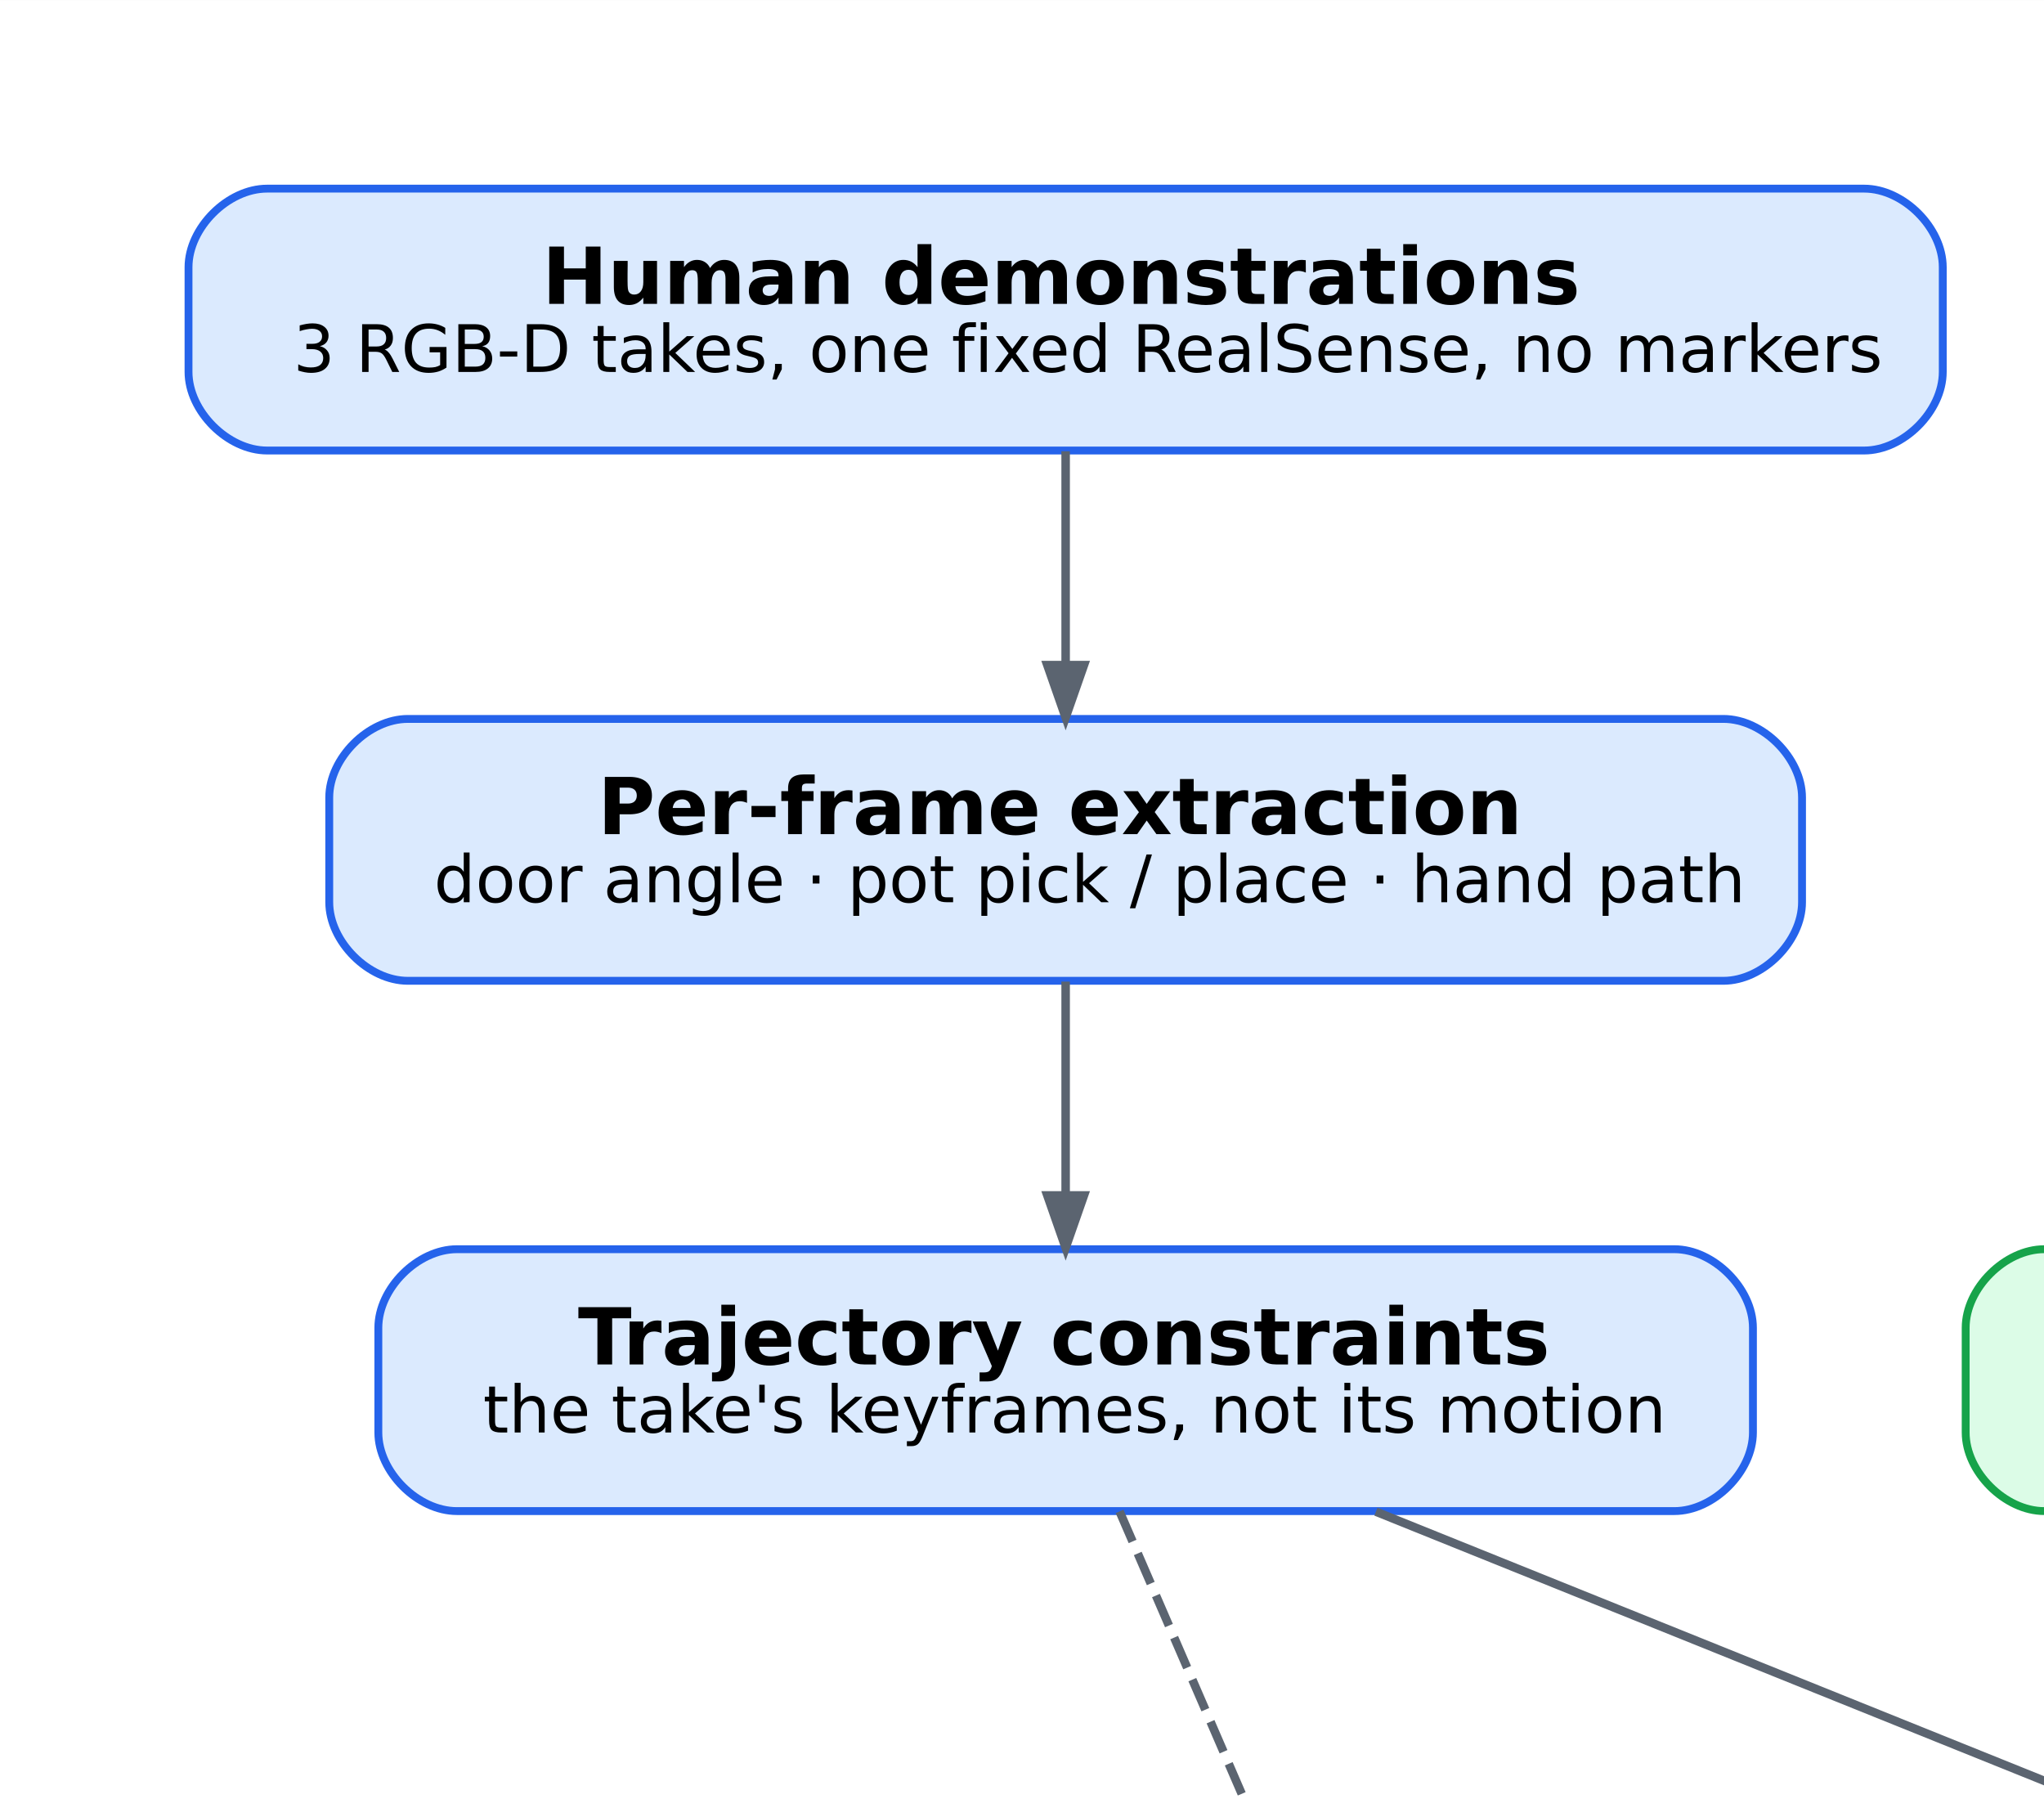
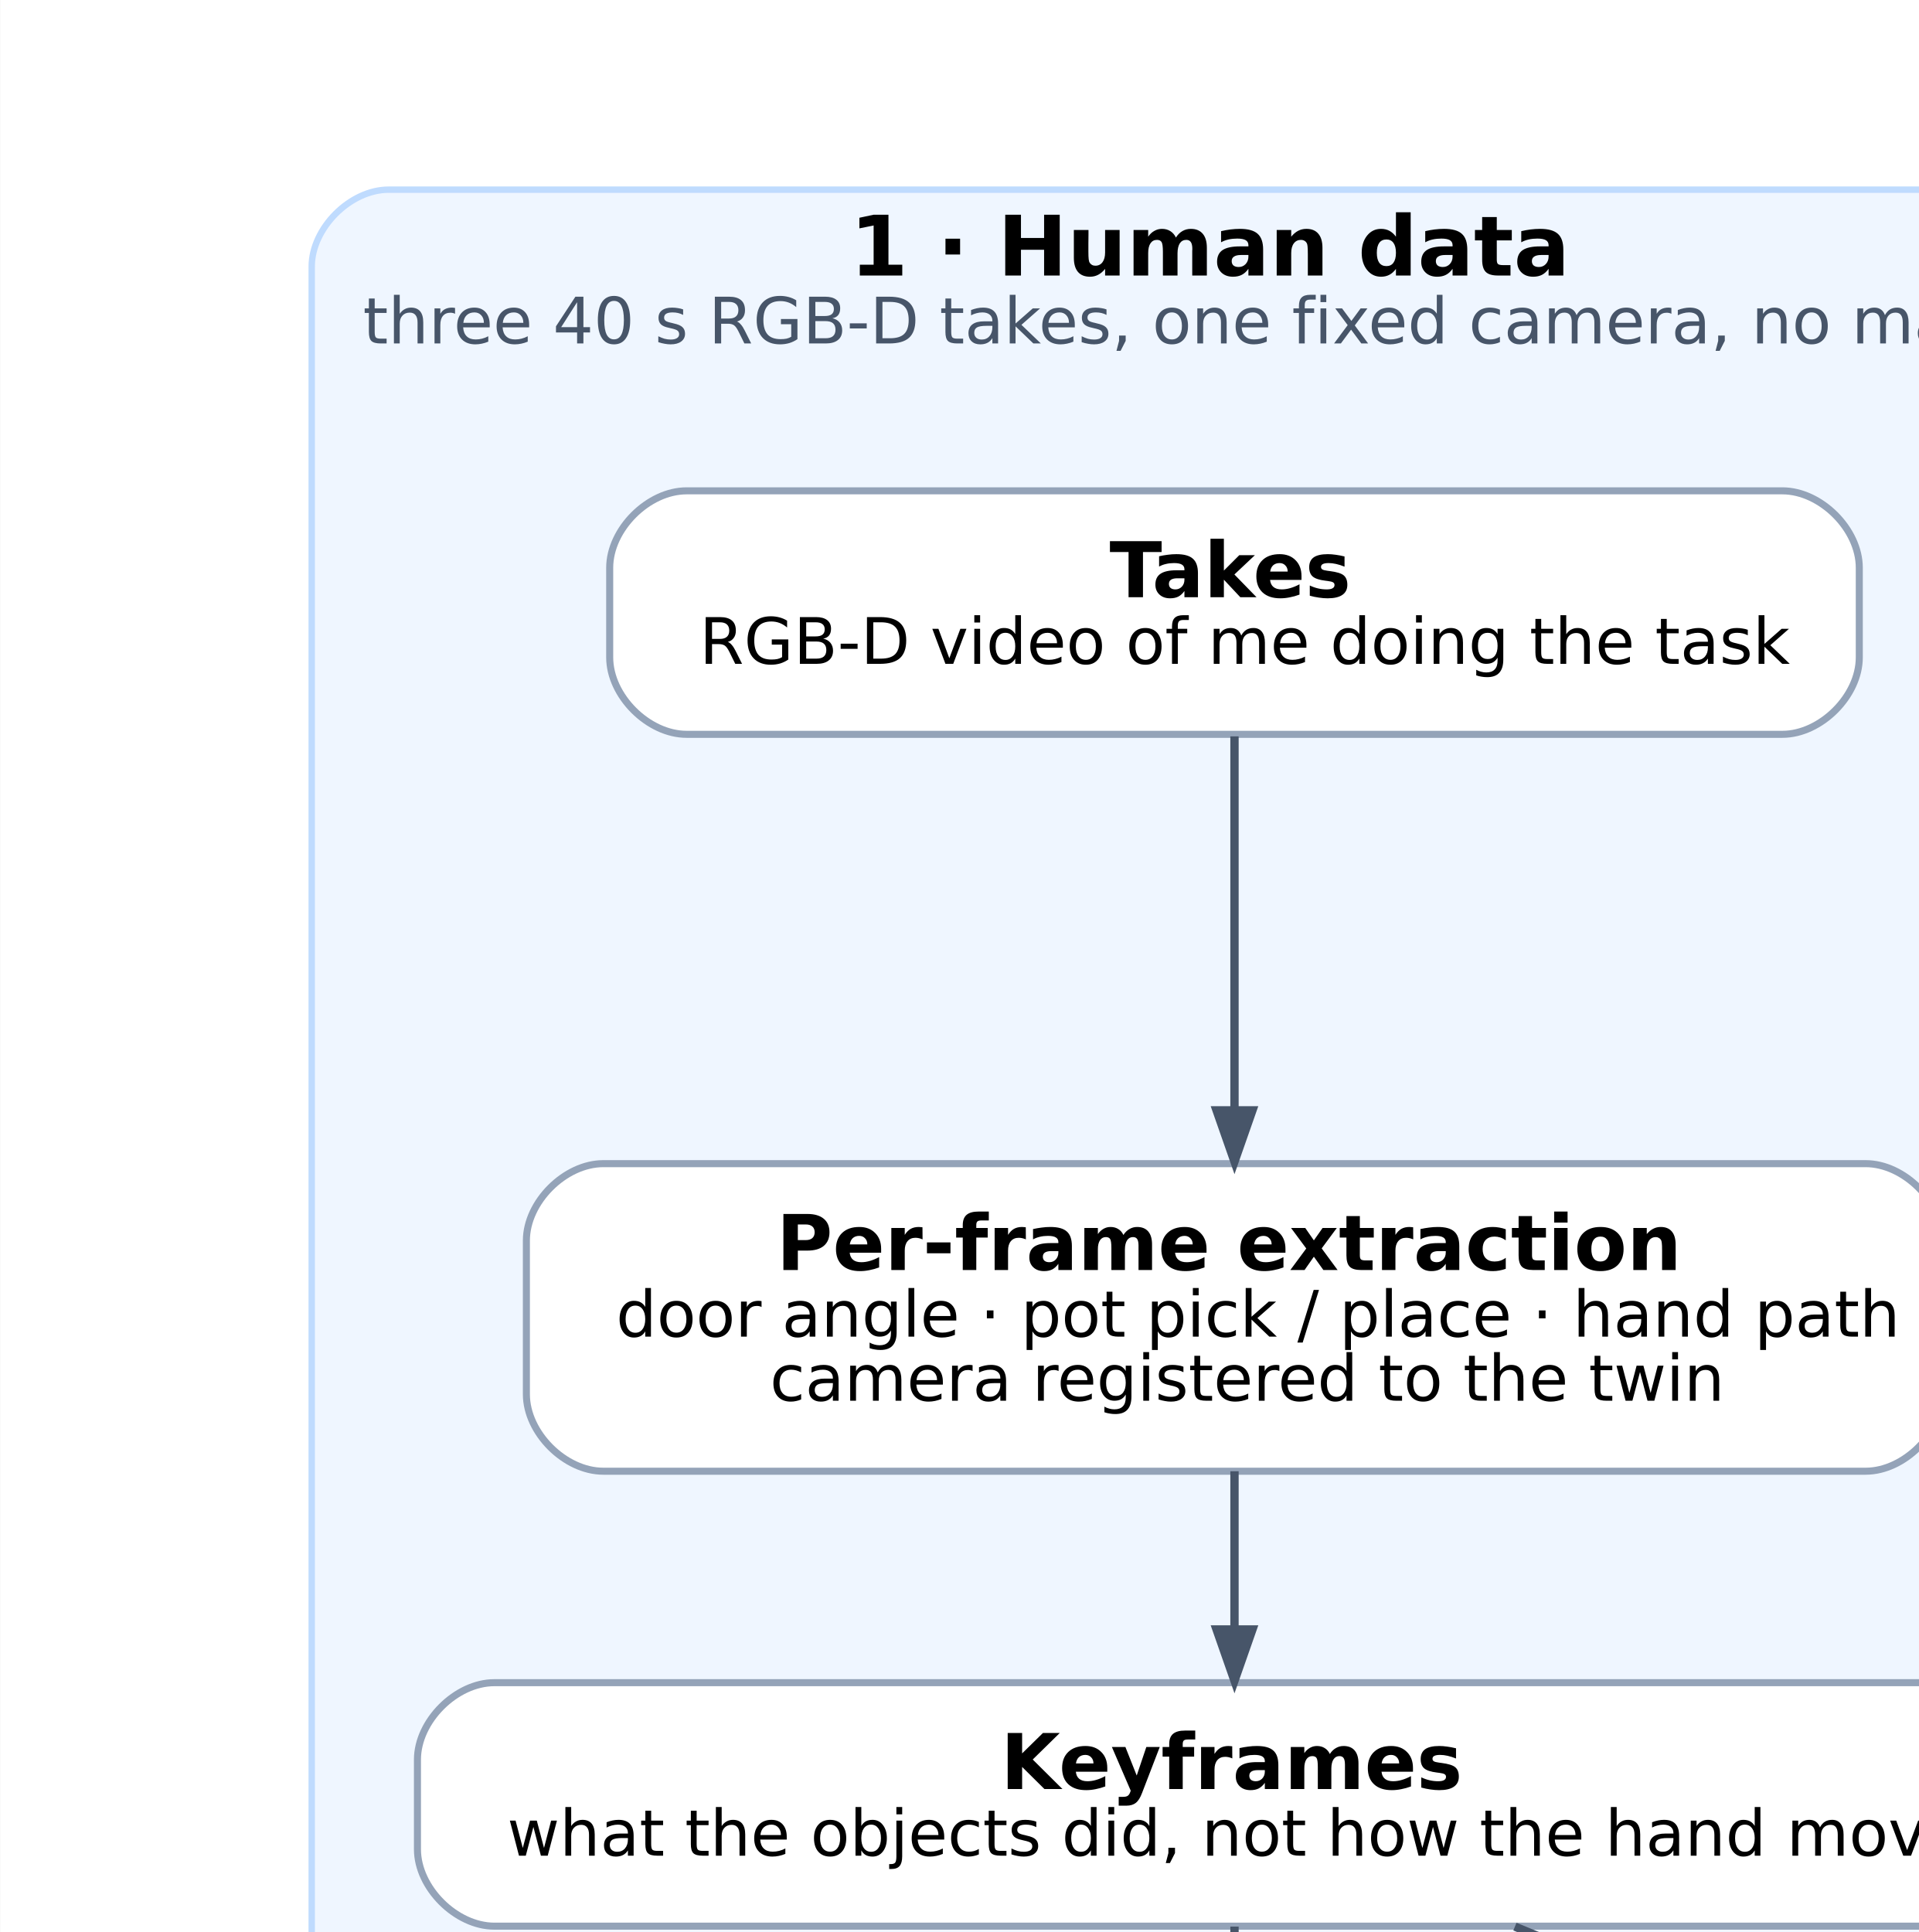
- <svg xmlns="http://www.w3.org/2000/svg" width="2411pt" height="2121pt" viewBox="0.00 0.00 868.10 763.60">
-   <g id="graph0" class="graph" transform="scale(2.78 2.78) rotate(0) translate(28.8 734.8)">
-     <polygon fill="white" stroke="transparent" points="-28.8,28.8 -28.8,-734.8 839.3,-734.8 839.3,28.8 -28.8,28.8" />
+ <svg xmlns="http://www.w3.org/2000/svg" width="2312pt" height="2328pt" viewBox="0.00 0.00 832.20 838.20">
+   <g id="graph0" class="graph" transform="scale(2.78 2.78) rotate(0) translate(21.6 816.6)">
+     <polygon fill="white" stroke="transparent" points="-21.6,21.6 -21.6,-816.6 810.6,-816.6 810.6,21.6 -21.6,21.6" />
+     <g id="clust1" class="cluster">
+       <path fill="#eff6ff" stroke="#bfdbfe" d="M39,-500C39,-500 303,-500 303,-500 309,-500 315,-506 315,-512 315,-512 315,-775 315,-775 315,-781 309,-787 303,-787 303,-787 39,-787 39,-787 33,-787 27,-781 27,-775 27,-775 27,-512 27,-512 27,-506 33,-500 39,-500" />
+       <text text-anchor="start" x="111" y="-773.6" font-family="DejaVu Sans" font-weight="bold" font-size="13.00">1 · Human data</text>
+       <text text-anchor="start" x="35" y="-763" font-family="DejaVu Sans" font-size="10.00" fill="#475569">three 40 s RGB-D takes, one fixed camera, no markers</text>
+     </g>
+     <g id="clust2" class="cluster">
+       <path fill="#f0fdf4" stroke="#bbf7d0" d="M335,-500C335,-500 769,-500 769,-500 775,-500 781,-506 781,-512 781,-512 781,-665 781,-665 781,-671 775,-677 769,-677 769,-677 335,-677 335,-677 329,-677 323,-671 323,-665 323,-665 323,-512 323,-512 323,-506 329,-500 335,-500" />
+       <text text-anchor="start" x="380" y="-663.6" font-family="DejaVu Sans" font-weight="bold" font-size="13.00">2 · Digital twin</text>
+       <text text-anchor="start" x="331" y="-653" font-family="DejaVu Sans" font-size="10.00" fill="#475569">measured geometry, scanned appearance</text>
+     </g>
+     <g id="clust3" class="cluster">
+       <path fill="#fffbeb" stroke="#fde68a" d="M313,-146C313,-146 649,-146 649,-146 655,-146 661,-152 661,-158 661,-158 661,-459 661,-459 661,-465 655,-471 649,-471 649,-471 313,-471 313,-471 307,-471 301,-465 301,-459 301,-459 301,-158 301,-158 301,-152 307,-146 313,-146" />
+       <text text-anchor="start" x="338" y="-457.6" font-family="DejaVu Sans" font-weight="bold" font-size="13.00">3 · Simulation and learning</text>
+       <text text-anchor="start" x="309" y="-447" font-family="DejaVu Sans" font-size="10.00" fill="#475569">ManiSkill3 / SAPIEN · PhysX CPU · 20 Hz joint control</text>
+     </g>
+     <g id="clust4" class="cluster">
+       <path fill="#f8fafc" stroke="#cbd5e1" d="M20,-8C20,-8 593,-8 593,-8 599,-8 605,-14 605,-20 605,-20 605,-107 605,-107 605,-113 599,-119 593,-119 593,-119 20,-119 20,-119 14,-119 8,-113 8,-107 8,-107 8,-20 8,-20 8,-14 14,-8 20,-8" />
+       <text text-anchor="start" x="129.5" y="-105.6" font-family="DejaVu Sans" font-weight="bold" font-size="13.00">4 · Evaluation</text>
+       <text text-anchor="start" x="16" y="-95" font-family="DejaVu Sans" font-size="10.00" fill="#475569">128 unseen starts, paired tests · the room is never a training scene</text>
+     </g>
+     <g id="clust6" class="cluster">
+       <path fill="white" stroke="#94a3b8" stroke-dasharray="5,2" d="M61,-367C61,-367 281,-367 281,-367 287,-367 293,-373 293,-379 293,-379 293,-461 293,-461 293,-467 287,-473 281,-473 281,-473 61,-473 61,-473 55,-473 49,-467 49,-461 49,-461 49,-379 49,-379 49,-373 55,-367 61,-367" />
+       <text text-anchor="start" x="73.5" y="-460.4" font-family="DejaVu Sans" font-weight="bold" font-size="12.00">Side branch</text>
+       <text text-anchor="start" x="57" y="-450" font-family="DejaVu Sans" font-size="10.00" fill="#475569">scripted, not evaluated</text>
+     </g>
    <g id="node1" class="node">
-       <path fill="#dbeafe" stroke="#2563eb" stroke-width="1.2" d="M256,-706C256,-706 12,-706 12,-706 6,-706 0,-700 0,-694 0,-694 0,-678 0,-678 0,-672 6,-666 12,-666 12,-666 256,-666 256,-666 262,-666 268,-672 268,-678 268,-678 268,-694 268,-694 268,-700 262,-706 256,-706" />
-       <text text-anchor="start" x="54" y="-688.4" font-family="DejaVu Sans" font-weight="bold" font-size="12.00">Human demonstrations</text>
-       <text text-anchor="start" x="16" y="-678" font-family="DejaVu Sans" font-size="10.00">3 RGB-D takes, one fixed RealSense, no markers</text>
+       <path fill="white" stroke="#94a3b8" stroke-width="1.1" d="M256.5,-740C256.5,-740 85.5,-740 85.5,-740 79.5,-740 73.5,-734 73.5,-728 73.5,-728 73.5,-714 73.5,-714 73.5,-708 79.5,-702 85.5,-702 85.5,-702 256.5,-702 256.5,-702 262.5,-702 268.5,-708 268.5,-714 268.5,-714 268.5,-728 268.5,-728 268.5,-734 262.5,-740 256.5,-740" />
+       <text text-anchor="start" x="151.5" y="-723.4" font-family="DejaVu Sans" font-weight="bold" font-size="12.00">Takes</text>
+       <text text-anchor="start" x="87.5" y="-713" font-family="DejaVu Sans" font-size="10.00">RGB-D video of me doing the task</text>
    </g>
    <g id="node2" class="node">
-       <path fill="#dbeafe" stroke="#2563eb" stroke-width="1.2" d="M234.5,-625C234.5,-625 33.5,-625 33.5,-625 27.5,-625 21.5,-619 21.5,-613 21.5,-613 21.5,-597 21.5,-597 21.5,-591 27.5,-585 33.5,-585 33.5,-585 234.5,-585 234.5,-585 240.5,-585 246.5,-591 246.5,-597 246.5,-597 246.5,-613 246.5,-613 246.5,-619 240.5,-625 234.5,-625" />
-       <text text-anchor="start" x="62.5" y="-607.4" font-family="DejaVu Sans" font-weight="bold" font-size="12.00">Per-frame extraction</text>
-       <text text-anchor="start" x="37.5" y="-597" font-family="DejaVu Sans" font-size="10.00">door angle · pot pick / place · hand path</text>
+       <path fill="white" stroke="#94a3b8" stroke-width="1.1" d="M269.5,-635C269.5,-635 72.5,-635 72.5,-635 66.5,-635 60.5,-629 60.5,-623 60.5,-623 60.5,-599 60.5,-599 60.5,-593 66.5,-587 72.5,-587 72.5,-587 269.5,-587 269.5,-587 275.5,-587 281.5,-593 281.5,-599 281.5,-599 281.5,-623 281.5,-623 281.5,-629 275.5,-635 269.5,-635" />
+       <text text-anchor="start" x="99.5" y="-618.4" font-family="DejaVu Sans" font-weight="bold" font-size="12.00">Per-frame extraction</text>
+       <text text-anchor="start" x="74.5" y="-608" font-family="DejaVu Sans" font-size="10.00">door angle · pot pick / place · hand path</text>
+       <text text-anchor="start" x="98.5" y="-598" font-family="DejaVu Sans" font-size="10.00">camera registered to the twin</text>
    </g>
    <g id="edge1" class="edge">
-       <path fill="none" stroke="#5b6470" stroke-width="1.3" d="M134,-665.88C134,-656.15 134,-644.15 134,-633.45" />
-       <polygon fill="#5b6470" stroke="#5b6470" stroke-width="1.3" points="136.8,-633.22 134,-625.22 131.2,-633.22 136.8,-633.22" />
+       <path fill="none" stroke="#475569" stroke-width="1.3" d="M171,-701.68C171,-685.74 171,-662.3 171,-643.38" />
+       <polygon fill="#475569" stroke="#475569" stroke-width="1.3" points="173.8,-643.32 171,-635.32 168.2,-643.32 173.8,-643.32" />
    </g>
    <g id="node3" class="node">
-       <path fill="#dbeafe" stroke="#2563eb" stroke-width="1.2" d="M227,-544C227,-544 41,-544 41,-544 35,-544 29,-538 29,-532 29,-532 29,-516 29,-516 29,-510 35,-504 41,-504 41,-504 227,-504 227,-504 233,-504 239,-510 239,-516 239,-516 239,-532 239,-532 239,-538 233,-544 227,-544" />
-       <text text-anchor="start" x="59.5" y="-526.4" font-family="DejaVu Sans" font-weight="bold" font-size="12.00">Trajectory constraints</text>
-       <text text-anchor="start" x="45" y="-516" font-family="DejaVu Sans" font-size="10.00">the take's keyframes, not its motion</text>
+       <path fill="white" stroke="#94a3b8" stroke-width="1.1" d="M286.5,-554C286.5,-554 55.5,-554 55.5,-554 49.5,-554 43.5,-548 43.5,-542 43.5,-542 43.5,-528 43.5,-528 43.5,-522 49.5,-516 55.5,-516 55.5,-516 286.5,-516 286.5,-516 292.5,-516 298.5,-522 298.5,-528 298.5,-528 298.5,-542 298.5,-542 298.5,-548 292.5,-554 286.5,-554" />
+       <text text-anchor="start" x="134.5" y="-537.4" font-family="DejaVu Sans" font-weight="bold" font-size="12.00">Keyframes</text>
+       <text text-anchor="start" x="57.5" y="-527" font-family="DejaVu Sans" font-size="10.00">what the objects did, not how the hand moved</text>
    </g>
    <g id="edge2" class="edge">
-       <path fill="none" stroke="#5b6470" stroke-width="1.3" d="M134,-584.88C134,-575.15 134,-563.15 134,-552.45" />
-       <polygon fill="#5b6470" stroke="#5b6470" stroke-width="1.3" points="136.8,-552.22 134,-544.22 131.2,-552.22 136.8,-552.22" />
+       <path fill="none" stroke="#475569" stroke-width="1.3" d="M171,-586.99C171,-579.18 171,-570.4 171,-562.35" />
+       <polygon fill="#475569" stroke="#475569" stroke-width="1.3" points="173.8,-562.3 171,-554.3 168.2,-562.3 173.8,-562.3" />
+     </g>
+     <g id="node7" class="node">
+       <path fill="white" stroke="#94a3b8" stroke-width="1.1" d="M594,-424C594,-424 368,-424 368,-424 362,-424 356,-418 356,-412 356,-412 356,-398 356,-398 356,-392 362,-386 368,-386 368,-386 594,-386 594,-386 600,-386 606,-392 606,-398 606,-398 606,-412 606,-412 606,-418 600,-424 594,-424" />
+       <text text-anchor="start" x="459.5" y="-407.4" font-family="DejaVu Sans" font-weight="bold" font-size="12.00">Solver</text>
+       <text text-anchor="start" x="370" y="-397" font-family="DejaVu Sans" font-size="10.00">IK along Cartesian paths, executed in physics</text>
+     </g>
+     <g id="edge9" class="edge">
+       <path fill="none" stroke="#475569" stroke-width="1.3" d="M214.76,-515.93C271.34,-492.57 369.71,-451.95 429.73,-427.17" />
+       <polygon fill="#475569" stroke="#475569" stroke-width="1.3" points="430.89,-429.72 437.21,-424.08 428.75,-424.54 430.89,-429.72" />
+       <text text-anchor="middle" x="327" y="-484" font-family="DejaVu Sans" font-size="10.00" fill="#475569"> constraints</text>
+     </g>
+     <g id="node13" class="node">
+       <path fill="white" stroke="#94a3b8" stroke-width="1.1" stroke-dasharray="5,2" d="M266.5,-429C266.5,-429 75.5,-429 75.5,-429 69.5,-429 63.5,-423 63.5,-417 63.5,-417 63.5,-393 63.5,-393 63.5,-387 69.5,-381 75.5,-381 75.5,-381 266.5,-381 266.5,-381 272.5,-381 278.5,-387 278.5,-393 278.5,-393 278.5,-417 278.5,-417 278.5,-423 272.5,-429 266.5,-429" />
+       <text text-anchor="start" x="94" y="-412.4" font-family="DejaVu Sans" font-weight="bold" font-size="12.00">Unitree G1 upper body</text>
+       <text text-anchor="start" x="77.5" y="-402" font-family="DejaVu Sans" font-size="10.00">the same keyframes, hand-scripted IK</text>
+       <text text-anchor="start" x="83.5" y="-392" font-family="DejaVu Sans" font-size="10.00">one run · no policy · no success rate</text>
+     </g>
+     <g id="edge13" class="edge">
+       <path fill="none" stroke="#475569" stroke-width="1.3" stroke-dasharray="5,2" d="M171,-515.93C171,-495.59 171,-462.16 171,-437.5" />
+       <polygon fill="#475569" stroke="#475569" stroke-width="1.3" points="173.8,-437.18 171,-429.18 168.2,-437.18 173.8,-437.18" />
+       <text text-anchor="middle" x="213.5" y="-484" font-family="DejaVu Sans" font-size="10.00" fill="#475569"> same keyframes</text>
+     </g>
+     <g id="node4" class="node">
+       <path fill="white" stroke="#94a3b8" stroke-width="1.1" d="M752.5,-630C752.5,-630 639.5,-630 639.5,-630 633.5,-630 627.5,-624 627.5,-618 627.5,-618 627.5,-604 627.5,-604 627.5,-598 633.5,-592 639.5,-592 639.5,-592 752.5,-592 752.5,-592 758.5,-592 764.5,-598 764.5,-604 764.5,-604 764.5,-618 764.5,-618 764.5,-624 758.5,-630 752.5,-630" />
+       <text text-anchor="start" x="645" y="-613.4" font-family="DejaVu Sans" font-weight="bold" font-size="12.00">Measurements</text>
+       <text text-anchor="start" x="641.5" y="-603" font-family="DejaVu Sans" font-size="10.00">tape, calipers → URDF</text>
+     </g>
+     <g id="node6" class="node">
+       <path fill="white" stroke="#94a3b8" stroke-width="1.1" d="M613,-554C613,-554 351,-554 351,-554 345,-554 339,-548 339,-542 339,-542 339,-528 339,-528 339,-522 345,-516 351,-516 351,-516 613,-516 613,-516 619,-516 625,-522 625,-528 625,-528 625,-542 625,-542 625,-548 619,-554 613,-554" />
+       <text text-anchor="start" x="459" y="-537.4" font-family="DejaVu Sans" font-weight="bold" font-size="12.00">Assets</text>
+       <text text-anchor="start" x="353" y="-527" font-family="DejaVu Sans" font-size="10.00">microwave + pot, colours baked, registered to 2 mm</text>
+     </g>
+     <g id="edge3" class="edge">
+       <path fill="none" stroke="#475569" stroke-width="1.3" d="M643.92,-591.99C613.11,-581.34 573.97,-567.8 541.88,-556.71" />
+       <polygon fill="#475569" stroke="#475569" stroke-width="1.3" points="542.79,-554.06 534.31,-554.09 540.96,-559.35 542.79,-554.06" />
+     </g>
+     <g id="node5" class="node">
+       <path fill="white" stroke="#94a3b8" stroke-width="1.1" d="M586.5,-630C586.5,-630 351.5,-630 351.5,-630 345.5,-630 339.5,-624 339.5,-618 339.5,-618 339.5,-604 339.5,-604 339.5,-598 345.5,-592 351.5,-592 351.5,-592 586.5,-592 586.5,-592 592.5,-592 598.5,-598 598.5,-604 598.5,-604 598.5,-618 598.5,-618 598.5,-624 592.5,-630 586.5,-630" />
+       <text text-anchor="start" x="449" y="-613.4" font-family="DejaVu Sans" font-weight="bold" font-size="12.00">Scans</text>
+       <text text-anchor="start" x="353.5" y="-603" font-family="DejaVu Sans" font-size="10.00">RealSense sweeps → Pi3X poses + fused depth</text>
+     </g>
+     <g id="edge4" class="edge">
+       <path fill="none" stroke="#475569" stroke-width="1.3" d="M472.21,-591.71C473.79,-582.75 475.71,-571.8 477.43,-561.99" />
+       <polygon fill="#475569" stroke="#475569" stroke-width="1.3" points="480.2,-562.45 478.82,-554.08 474.68,-561.48 480.2,-562.45" />
+     </g>
+     <g id="node11" class="node">
+       <path fill="white" stroke="#94a3b8" stroke-width="1.1" d="M272,-72C272,-72 36,-72 36,-72 30,-72 24,-66 24,-60 24,-60 24,-36 24,-36 24,-30 30,-24 36,-24 36,-24 272,-24 272,-24 278,-24 284,-30 284,-36 284,-36 284,-60 284,-60 284,-66 278,-72 272,-72" />
+       <text text-anchor="start" x="61.5" y="-55.4" font-family="DejaVu Sans" font-weight="bold" font-size="12.00">Gaussian splat of the room</text>
+       <text text-anchor="start" x="48" y="-45" font-family="DejaVu Sans" font-size="10.00">300 sweep frames · microwave painted out</text>
+       <text text-anchor="start" x="38" y="-35" font-family="DejaVu Sans" font-size="10.00">rendered behind both cameras, evaluation only</text>
+     </g>
+     <g id="edge11" class="edge">
+       <path fill="none" stroke="#475569" stroke-width="1.3" stroke-dasharray="5,2" d="M574.63,-591.99C598.51,-583.72 622.07,-571.64 640,-554 742.51,-453.15 735.51,-223.29 668,-146 645.33,-120.04 392.86,-125.45 359,-119 309.65,-109.6 255.97,-90.95 215.93,-75.26" />
+       <polygon fill="#475569" stroke="#475569" stroke-width="1.3" points="216.58,-72.51 208.11,-72.17 214.52,-77.71 216.58,-72.51" />
+       <text text-anchor="middle" x="750" y="-320.5" font-family="DejaVu Sans" font-size="10.00" fill="#475569"> room sweep</text>
+     </g>
+     <g id="edge10" class="edge">
+       <path fill="none" stroke="#475569" stroke-width="1.3" d="M481.86,-515.93C481.69,-494.23 481.4,-457.65 481.21,-432.69" />
+       <polygon fill="#475569" stroke="#475569" stroke-width="1.3" points="484.01,-432.37 481.14,-424.39 478.41,-432.41 484.01,-432.37" />
+       <text text-anchor="middle" x="497" y="-484" font-family="DejaVu Sans" font-size="10.00" fill="#475569"> scene</text>
+     </g>
+     <g id="node8" class="node">
+       <path fill="white" stroke="#94a3b8" stroke-width="1.1" d="M602,-342C602,-342 360,-342 360,-342 354,-342 348,-336 348,-330 348,-330 348,-316 348,-316 348,-310 354,-304 360,-304 360,-304 602,-304 602,-304 608,-304 614,-310 614,-316 614,-316 614,-330 614,-330 614,-336 608,-342 602,-342" />
+       <text text-anchor="start" x="426.5" y="-325.4" font-family="DejaVu Sans" font-weight="bold" font-size="12.00">Demonstrations</text>
+       <text text-anchor="start" x="362" y="-315" font-family="DejaVu Sans" font-size="10.00">96 starts · DART noise · cameras at the real pose</text>
+     </g>
+     <g id="edge5" class="edge">
+       <path fill="none" stroke="#475569" stroke-width="1.3" d="M481,-385.85C481,-375.31 481,-361.86 481,-350.19" />
+       <polygon fill="#475569" stroke="#475569" stroke-width="1.3" points="483.8,-350.08 481,-342.08 478.2,-350.08 483.8,-350.08" />
    </g>
    <g id="node9" class="node">
-       <path fill="#fef3c7" stroke="#d97706" stroke-width="1.2" d="M542,-424C542,-424 312,-424 312,-424 306,-424 300,-418 300,-412 300,-412 300,-396 300,-396 300,-390 306,-384 312,-384 312,-384 542,-384 542,-384 548,-384 554,-390 554,-396 554,-396 554,-412 554,-412 554,-418 548,-424 542,-424" />
-       <text text-anchor="start" x="383" y="-406.4" font-family="DejaVu Sans" font-weight="bold" font-size="12.00">Panda solver</text>
-       <text text-anchor="start" x="316" y="-396" font-family="DejaVu Sans" font-size="10.00">IK along Cartesian paths, executed in physics</text>
+       <path fill="white" stroke="#94a3b8" stroke-width="1.1" d="M597,-271C597,-271 365,-271 365,-271 359,-271 353,-265 353,-259 353,-259 353,-245 353,-245 353,-239 359,-233 365,-233 365,-233 597,-233 597,-233 603,-233 609,-239 609,-245 609,-245 609,-259 609,-259 609,-265 603,-271 597,-271" />
+       <text text-anchor="start" x="411" y="-254.4" font-family="DejaVu Sans" font-weight="bold" font-size="12.00">Randomised renders</text>
+       <text text-anchor="start" x="367" y="-244" font-family="DejaVu Sans" font-size="10.00">two random scenes per demo (DoorMan-style)</text>
    </g>
    <g id="edge6" class="edge">
-       <path fill="none" stroke="#5b6470" stroke-width="1.3" d="M181.4,-503.91C233.53,-482.92 317.18,-449.23 372.11,-427.11" />
-       <polygon fill="#5b6470" stroke="#5b6470" stroke-width="1.3" points="373.29,-429.65 379.67,-424.06 371.2,-424.45 373.29,-429.65" />
+       <path fill="none" stroke="#475569" stroke-width="1.3" d="M481,-303.87C481,-296.4 481,-287.6 481,-279.44" />
+       <polygon fill="#475569" stroke="#475569" stroke-width="1.3" points="483.8,-279.25 481,-271.25 478.2,-279.25 483.8,-279.25" />
    </g>
-     <g id="node14" class="node">
-       <path fill="#f1f5f9" stroke="#475569" stroke-width="1.2" stroke-dasharray="5,2" d="M278.5,-364C278.5,-364 143.5,-364 143.5,-364 137.5,-364 131.5,-358 131.5,-352 131.5,-352 131.5,-336 131.5,-336 131.5,-330 137.5,-324 143.5,-324 143.5,-324 278.5,-324 278.5,-324 284.5,-324 290.5,-330 290.5,-336 290.5,-336 290.5,-352 290.5,-352 290.5,-358 284.5,-364 278.5,-364" />
-       <text text-anchor="start" x="174.5" y="-346.4" font-family="DejaVu Sans" font-weight="bold" font-size="12.00">Unitree G1</text>
-       <text text-anchor="start" x="147.5" y="-336" font-family="DejaVu Sans" font-size="10.00">same keyframes, scripted</text>
+     <g id="node10" class="node">
+       <path fill="white" stroke="#94a3b8" stroke-width="1.1" d="M633.5,-200C633.5,-200 328.5,-200 328.5,-200 322.5,-200 316.5,-194 316.5,-188 316.5,-188 316.5,-174 316.5,-174 316.5,-168 322.5,-162 328.5,-162 328.5,-162 633.5,-162 633.5,-162 639.5,-162 645.5,-168 645.5,-174 645.5,-174 645.5,-188 645.5,-188 645.5,-194 639.5,-200 633.5,-200" />
+       <text text-anchor="start" x="433" y="-183.4" font-family="DejaVu Sans" font-weight="bold" font-size="12.00">Camera policy</text>
+       <text text-anchor="start" x="330.5" y="-173" font-family="DejaVu Sans" font-size="10.00">ResNet-18 + DiT · action chunks · front + wrist images, joints</text>
    </g>
-     <g id="edge14" class="edge">
-       <path fill="none" stroke="#5b6470" stroke-width="1.3" stroke-dasharray="5,2" d="M142.24,-503.95C155.98,-472.18 183.62,-408.29 199.35,-371.93" />
-       <polygon fill="#5b6470" stroke="#5b6470" stroke-width="1.3" points="202.1,-372.64 202.7,-364.18 196.96,-370.41 202.1,-372.64" />
+     <g id="edge7" class="edge">
+       <path fill="none" stroke="#475569" stroke-width="1.3" d="M481,-232.87C481,-225.4 481,-216.6 481,-208.44" />
+       <polygon fill="#475569" stroke="#475569" stroke-width="1.3" points="483.8,-208.25 481,-200.25 478.2,-208.25 483.8,-208.25" />
    </g>
-     <g id="node4" class="node">
-       <path fill="#dcfce7" stroke="#16a34a" stroke-width="1.2" d="M798.5,-706C798.5,-706 585.5,-706 585.5,-706 579.5,-706 573.5,-700 573.5,-694 573.5,-694 573.5,-678 573.5,-678 573.5,-672 579.5,-666 585.5,-666 585.5,-666 798.5,-666 798.5,-666 804.5,-666 810.5,-672 810.5,-678 810.5,-678 810.5,-694 810.5,-694 810.5,-700 804.5,-706 798.5,-706" />
-       <text text-anchor="start" x="621" y="-688.4" font-family="DejaVu Sans" font-weight="bold" font-size="12.00">Digital-twin scanning</text>
-       <text text-anchor="start" x="589.5" y="-678" font-family="DejaVu Sans" font-size="10.00">RealSense sweeps: microwave, pot, room</text>
-     </g>
-     <g id="node5" class="node">
-       <path fill="#dcfce7" stroke="#16a34a" stroke-width="1.2" d="M770,-625C770,-625 586,-625 586,-625 580,-625 574,-619 574,-613 574,-613 574,-597 574,-597 574,-591 580,-585 586,-585 586,-585 770,-585 770,-585 776,-585 782,-591 782,-597 782,-597 782,-613 782,-613 782,-619 776,-625 770,-625" />
-       <text text-anchor="start" x="590.5" y="-607.4" font-family="DejaVu Sans" font-weight="bold" font-size="12.00">Pi3X poses + fused depth</text>
-       <text text-anchor="start" x="590" y="-597" font-family="DejaVu Sans" font-size="10.00">dense cloud, registered RGB frames</text>
-     </g>
-     <g id="edge3" class="edge">
-       <path fill="none" stroke="#5b6470" stroke-width="1.3" d="M688.61,-665.88C686.87,-656.05 684.72,-643.91 682.81,-633.13" />
-       <polygon fill="#5b6470" stroke="#5b6470" stroke-width="1.3" points="685.56,-632.61 681.41,-625.22 680.05,-633.59 685.56,-632.61" />
-     </g>
-     <g id="node7" class="node">
-       <path fill="#dcfce7" stroke="#16a34a" stroke-width="1.2" d="M616.5,-544C616.5,-544 283.5,-544 283.5,-544 277.5,-544 271.5,-538 271.5,-532 271.5,-532 271.5,-516 271.5,-516 271.5,-510 277.5,-504 283.5,-504 283.5,-504 616.5,-504 616.5,-504 622.5,-504 628.5,-510 628.5,-516 628.5,-516 628.5,-532 628.5,-532 628.5,-538 622.5,-544 616.5,-544" />
-       <text text-anchor="start" x="386" y="-526.4" font-family="DejaVu Sans" font-weight="bold" font-size="12.00">Digital-twin assets</text>
-       <text text-anchor="start" x="287.5" y="-516" font-family="DejaVu Sans" font-size="10.00">measured URDF + scanned colours · pot mesh · 2 mm registration</text>
-     </g>
-     <g id="edge4" class="edge">
-       <path fill="none" stroke="#5b6470" stroke-width="1.3" d="M623.1,-584.98C589.9,-573.47 547.46,-558.77 512.91,-546.8" />
-       <polygon fill="#5b6470" stroke="#5b6470" stroke-width="1.3" points="513.69,-544.11 505.22,-544.13 511.86,-549.4 513.69,-544.11" />
-     </g>
-     <g id="node8" class="node">
-       <path fill="#dcfce7" stroke="#16a34a" stroke-width="1.2" d="M756,-484C756,-484 496,-484 496,-484 490,-484 484,-478 484,-472 484,-472 484,-456 484,-456 484,-450 490,-444 496,-444 496,-444 756,-444 756,-444 762,-444 768,-450 768,-456 768,-456 768,-472 768,-472 768,-478 762,-484 756,-484" />
-       <text text-anchor="start" x="533.5" y="-466.4" font-family="DejaVu Sans" font-weight="bold" font-size="12.00">Gaussian splat of the room</text>
-       <text text-anchor="start" x="500" y="-456" font-family="DejaVu Sans" font-size="10.00">300 frames · microwave painted out · poses refined</text>
+     <g id="node12" class="node">
+       <path fill="white" stroke="#475569" stroke-width="1.5" d="M576.5,-67C576.5,-67 385.5,-67 385.5,-67 379.5,-67 373.5,-61 373.5,-55 373.5,-55 373.5,-41 373.5,-41 373.5,-35 379.5,-29 385.5,-29 385.5,-29 576.5,-29 576.5,-29 582.5,-29 588.5,-35 588.5,-41 588.5,-41 588.5,-55 588.5,-55 588.5,-61 582.5,-67 576.5,-67" />
+       <text text-anchor="start" x="453.5" y="-50.4" font-family="DejaVu Sans" font-weight="bold" font-size="12.00">Success</text>
+       <text text-anchor="start" x="387.5" y="-40" font-family="DejaVu Sans" font-size="10.00">grey floor </text>
+       <text text-anchor="start" x="437.5" y="-40" font-family="DejaVu Sans" font-weight="bold" font-size="10.00">74 %</text>
+       <text text-anchor="start" x="465.5" y="-40" font-family="DejaVu Sans" font-size="10.00"> · splatted room </text>
+       <text text-anchor="start" x="546.5" y="-40" font-family="DejaVu Sans" font-weight="bold" font-size="10.00">68 %</text>
    </g>
    <g id="edge12" class="edge">
-       <path fill="none" stroke="#5b6470" stroke-width="1.3" d="M672.54,-584.93C666.53,-564.6 656.22,-531.61 645,-504 643.33,-499.9 641.43,-495.63 639.49,-491.48" />
-       <polygon fill="#5b6470" stroke="#5b6470" stroke-width="1.3" points="641.98,-490.2 635.99,-484.21 636.94,-492.63 641.98,-490.2" />
-     </g>
-     <g id="node6" class="node">
-       <path fill="#dcfce7" stroke="#16a34a" stroke-width="1.2" d="M529.5,-706C529.5,-706 342.5,-706 342.5,-706 336.5,-706 330.5,-700 330.5,-694 330.5,-694 330.5,-678 330.5,-678 330.5,-672 336.5,-666 342.5,-666 342.5,-666 529.5,-666 529.5,-666 535.5,-666 541.5,-672 541.5,-678 541.5,-678 541.5,-694 541.5,-694 541.5,-700 535.5,-706 529.5,-706" />
-       <text text-anchor="start" x="346.5" y="-688.4" font-family="DejaVu Sans" font-weight="bold" font-size="12.00">Real-world measurements</text>
-       <text text-anchor="start" x="393.5" y="-678" font-family="DejaVu Sans" font-size="10.00">tape and calipers</text>
-     </g>
-     <g id="edge5" class="edge">
-       <path fill="none" stroke="#5b6470" stroke-width="1.3" d="M437.69,-665.7C440.16,-637.47 444.77,-584.78 447.59,-552.5" />
-       <polygon fill="#5b6470" stroke="#5b6470" stroke-width="1.3" points="450.4,-552.58 448.31,-544.37 444.82,-552.09 450.4,-552.58" />
-     </g>
-     <g id="edge7" class="edge">
-       <path fill="none" stroke="#5b6470" stroke-width="1.3" d="M446.25,-503.78C442.46,-484.32 436.56,-454.06 432.29,-432.16" />
-       <polygon fill="#5b6470" stroke="#5b6470" stroke-width="1.3" points="435.02,-431.53 430.74,-424.21 429.53,-432.6 435.02,-431.53" />
-     </g>
-     <g id="node13" class="node">
-       <path fill="#f1f5f9" stroke="#475569" stroke-width="1.6" d="M541.5,-40C541.5,-40 312.5,-40 312.5,-40 306.5,-40 300.5,-34 300.5,-28 300.5,-28 300.5,-12 300.5,-12 300.5,-6 306.5,0 312.5,0 312.5,0 541.5,0 541.5,0 547.5,0 553.5,-6 553.5,-12 553.5,-12 553.5,-28 553.5,-28 553.5,-34 547.5,-40 541.5,-40" />
-       <text text-anchor="start" x="325" y="-22.4" font-family="DejaVu Sans" font-weight="bold" font-size="12.00">Evaluation: 128 unseen starts</text>
-       <text text-anchor="start" x="316.5" y="-12" font-family="DejaVu Sans" font-size="10.00">grey floor 74 % · splatted room 68 % (paired)</text>
-     </g>
-     <g id="edge13" class="edge">
-       <path fill="none" stroke="#5b6470" stroke-width="1.3" d="M625.47,-443.79C624.88,-420.44 624,-379.83 624,-345 624,-345 624,-345 624,-100 624,-64.63 596.3,-44.68 561.68,-33.55" />
-       <polygon fill="#5b6470" stroke="#5b6470" stroke-width="1.3" points="562.18,-30.78 553.71,-31.18 560.58,-36.15 562.18,-30.78" />
-       <text text-anchor="middle" x="672.5" y="-236" font-family="DejaVu Sans" font-size="10.00" fill="#5b6470"> background behind</text>
-       <text text-anchor="middle" x="672.5" y="-225" font-family="DejaVu Sans" font-size="10.00" fill="#5b6470"> both cameras</text>
-     </g>
-     <g id="node10" class="node">
-       <path fill="#fef3c7" stroke="#d97706" stroke-width="1.2" d="M553,-304C553,-304 301,-304 301,-304 295,-304 289,-298 289,-292 289,-292 289,-276 289,-276 289,-270 295,-264 301,-264 301,-264 553,-264 553,-264 559,-264 565,-270 565,-276 565,-276 565,-292 565,-292 565,-298 559,-304 553,-304" />
-       <text text-anchor="start" x="349" y="-286.4" font-family="DejaVu Sans" font-weight="bold" font-size="12.00">Sim trajectories + RGB</text>
-       <text text-anchor="start" x="305" y="-276" font-family="DejaVu Sans" font-size="10.00">96 demos · DART noise · cameras at the real pose</text>
+       <path fill="none" stroke="#475569" stroke-width="1.3" d="M481,-161.79C481,-139.3 481,-100.89 481,-75.23" />
+       <polygon fill="#475569" stroke="#475569" stroke-width="1.3" points="483.8,-75.06 481,-67.06 478.2,-75.06 483.8,-75.06" />
+       <text text-anchor="middle" x="501" y="-130" font-family="DejaVu Sans" font-size="10.00" fill="#475569"> rollouts</text>
    </g>
    <g id="edge8" class="edge">
-       <path fill="none" stroke="#5b6470" stroke-width="1.3" d="M427,-383.78C427,-364.41 427,-334.33 427,-312.45" />
-       <polygon fill="#5b6470" stroke="#5b6470" stroke-width="1.3" points="429.8,-312.21 427,-304.21 424.2,-312.21 429.8,-312.21" />
-     </g>
-     <g id="node11" class="node">
-       <path fill="#fef3c7" stroke="#d97706" stroke-width="1.2" d="M559,-202C559,-202 295,-202 295,-202 289,-202 283,-196 283,-190 283,-190 283,-174 283,-174 283,-168 289,-162 295,-162 295,-162 559,-162 559,-162 565,-162 571,-168 571,-174 571,-174 571,-190 571,-190 571,-196 565,-202 559,-202" />
-       <text text-anchor="start" x="299" y="-184.4" font-family="DejaVu Sans" font-weight="bold" font-size="12.00">DoorMan-style domain randomisation</text>
-       <text text-anchor="start" x="354.5" y="-174" font-family="DejaVu Sans" font-size="10.00">two random scenes per demo</text>
-     </g>
-     <g id="edge9" class="edge">
-       <path fill="none" stroke="#5b6470" stroke-width="1.3" d="M427,-263.72C427,-248.64 427,-227.47 427,-210.6" />
-       <polygon fill="#5b6470" stroke="#5b6470" stroke-width="1.3" points="429.8,-210.22 427,-202.22 424.2,-210.22 429.8,-210.22" />
-     </g>
-     <g id="node12" class="node">
-       <path fill="#fef3c7" stroke="#d97706" stroke-width="1.2" d="M543,-121C543,-121 311,-121 311,-121 305,-121 299,-115 299,-109 299,-109 299,-93 299,-93 299,-87 305,-81 311,-81 311,-81 543,-81 543,-81 549,-81 555,-87 555,-93 555,-93 555,-109 555,-109 555,-115 549,-121 543,-121" />
-       <text text-anchor="start" x="379" y="-103.4" font-family="DejaVu Sans" font-weight="bold" font-size="12.00">Camera policy</text>
-       <text text-anchor="start" x="315" y="-93" font-family="DejaVu Sans" font-size="10.00">ResNet-18 + DiT · action chunks · 102 k steps</text>
-     </g>
-     <g id="edge10" class="edge">
-       <path fill="none" stroke="#5b6470" stroke-width="1.3" d="M427,-161.88C427,-152.15 427,-140.15 427,-129.45" />
-       <polygon fill="#5b6470" stroke="#5b6470" stroke-width="1.3" points="429.8,-129.22 427,-121.22 424.2,-129.22 429.8,-129.22" />
-     </g>
-     <g id="edge11" class="edge">
-       <path fill="none" stroke="#5b6470" stroke-width="1.3" d="M427,-80.88C427,-71.15 427,-59.15 427,-48.45" />
-       <polygon fill="#5b6470" stroke="#5b6470" stroke-width="1.3" points="429.8,-48.22 427,-40.22 424.2,-48.22 429.8,-48.22" />
-     </g>
-     <g id="edge15" class="edge">
-       <path fill="none" stroke="#5b6470" stroke-width="1.3" stroke-dasharray="5,2" d="M215.26,-323.81C219.69,-302.13 226,-265.71 226,-234 226,-234 226,-234 226,-100 226,-75.79 277.13,-55.91 327.82,-42.14" />
-       <polygon fill="#5b6470" stroke="#5b6470" stroke-width="1.3" points="328.6,-44.83 335.62,-40.07 327.17,-39.42 328.6,-44.83" />
+       <path fill="none" stroke="#475569" stroke-width="1.3" d="M284.18,-48C310.97,-48 339.01,-48 365.25,-48" />
+       <polygon fill="#475569" stroke="#475569" stroke-width="1.3" points="365.34,-50.8 373.34,-48 365.34,-45.2 365.34,-50.8" />
+       <text text-anchor="middle" x="328.75" y="-54" font-family="DejaVu Sans" font-size="10.00" fill="#475569"> background</text>
    </g>
  </g>
</svg>
